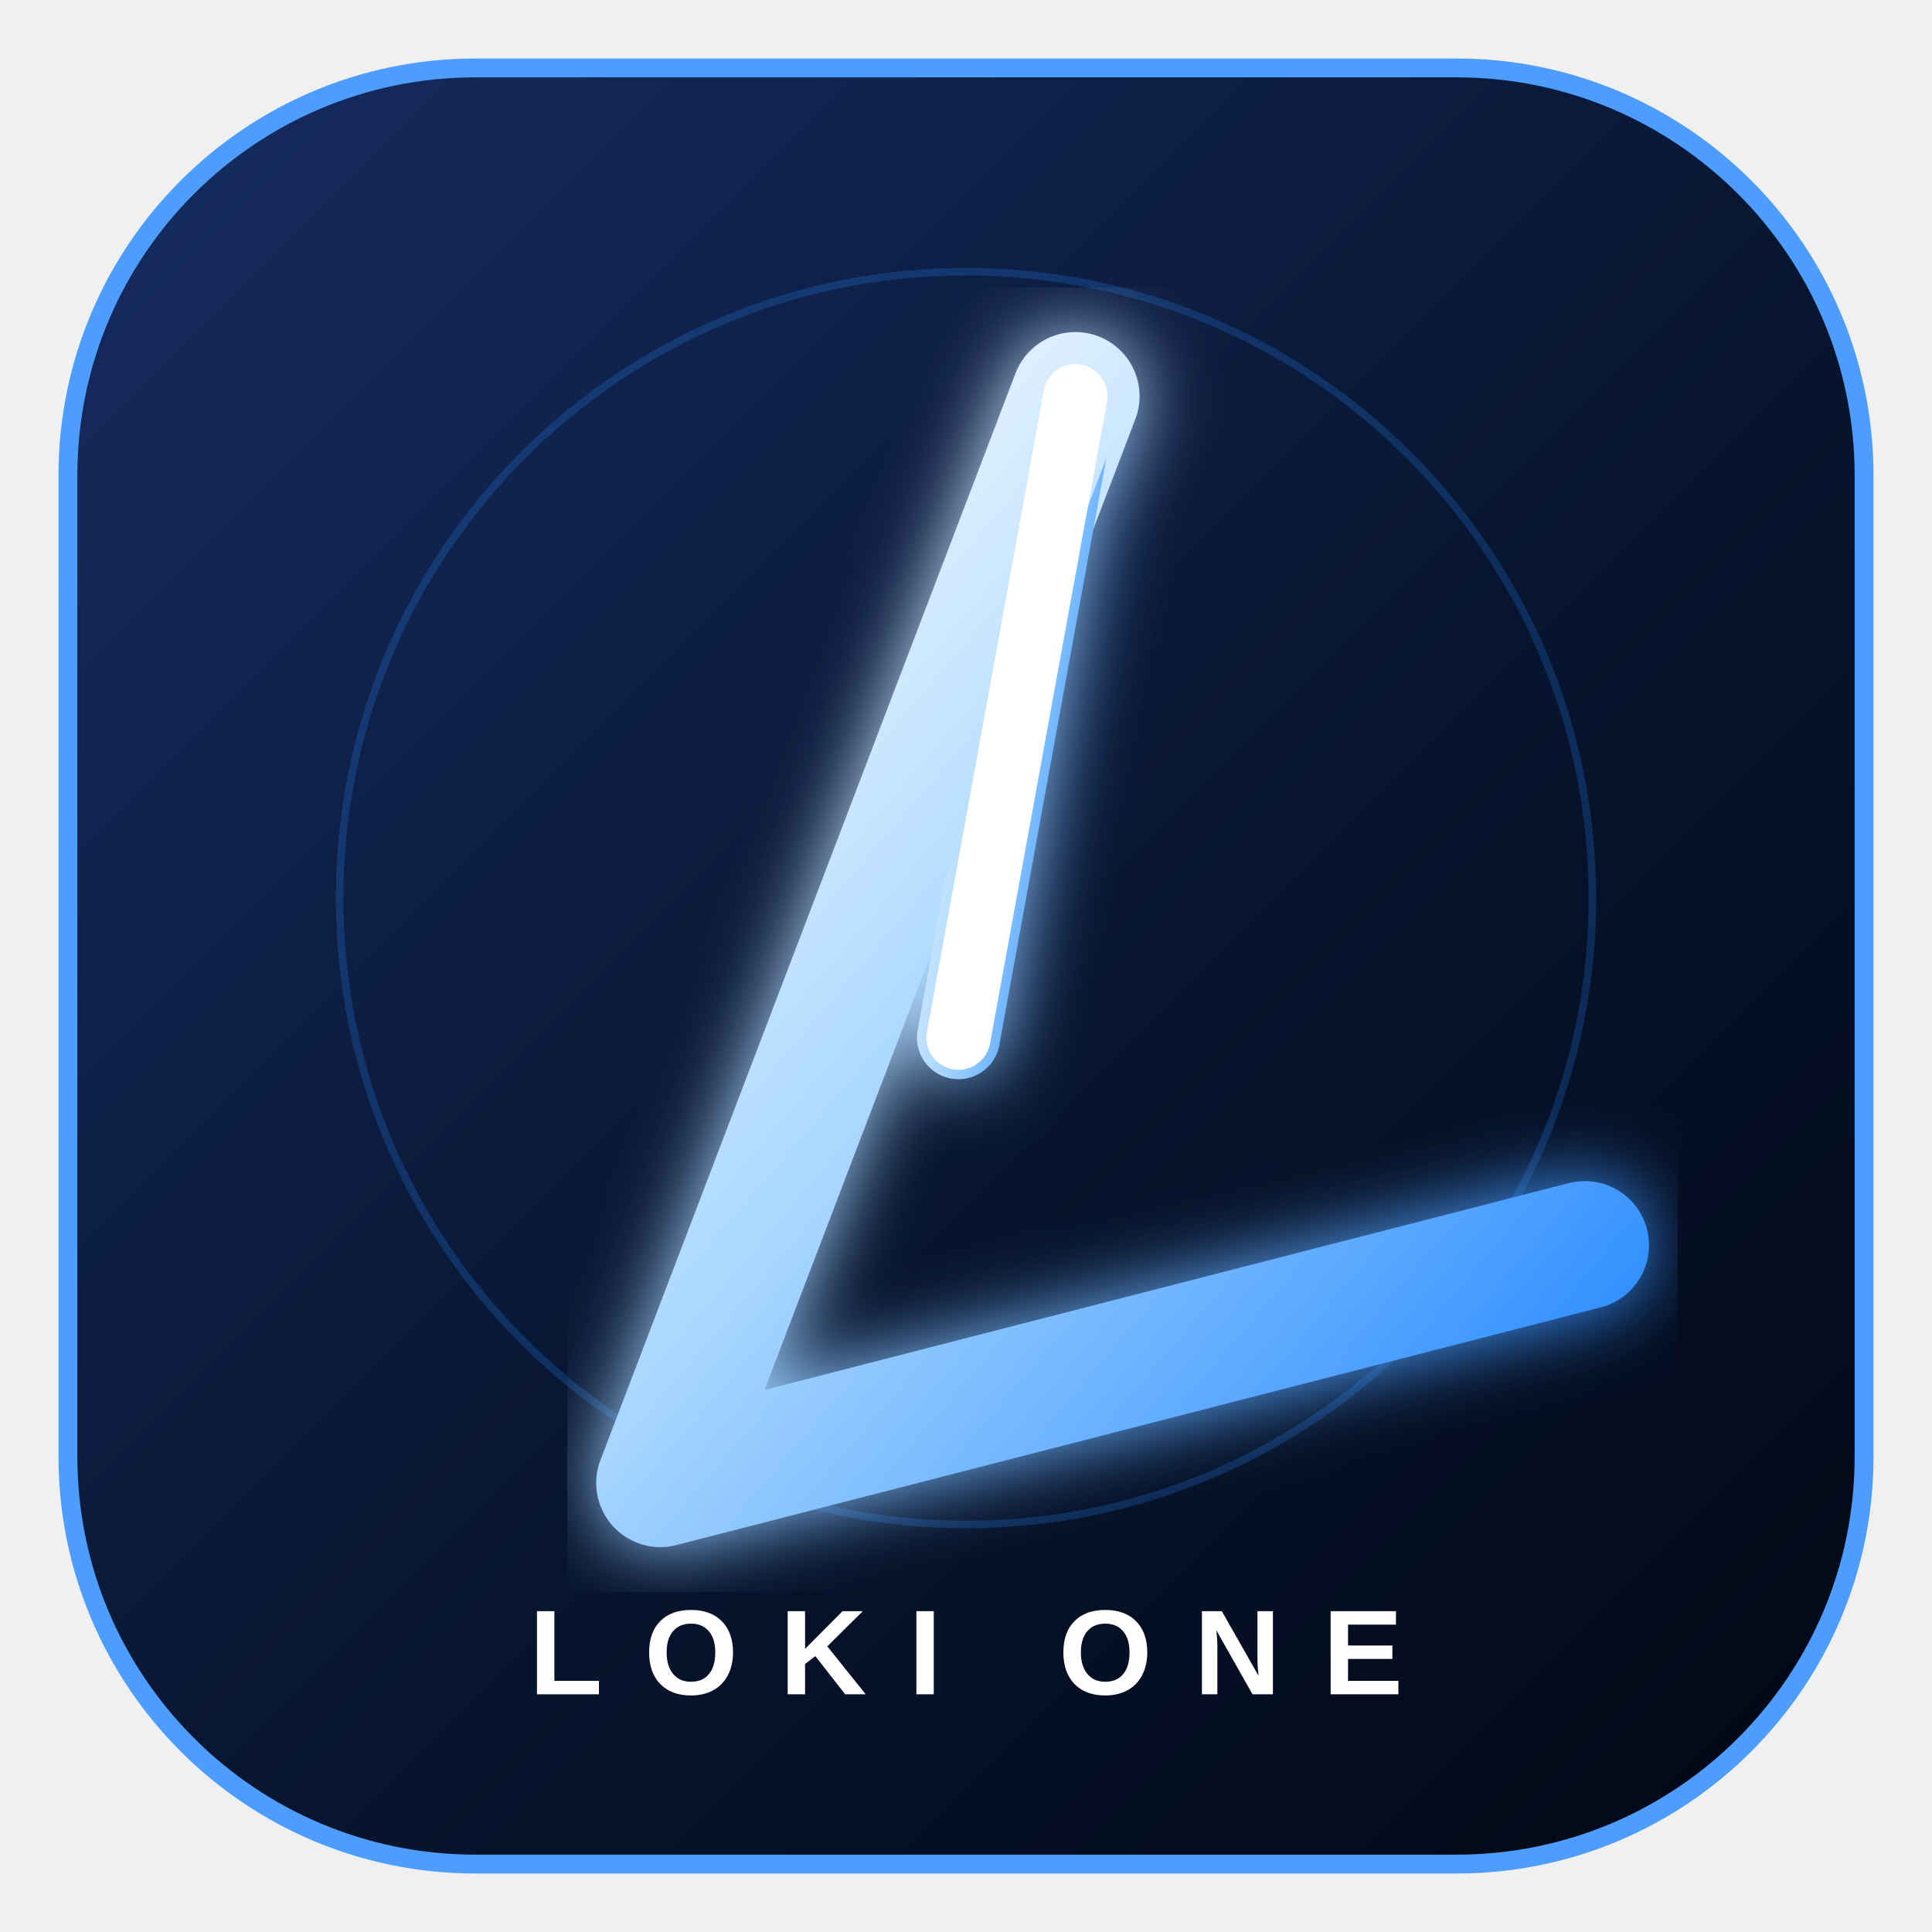
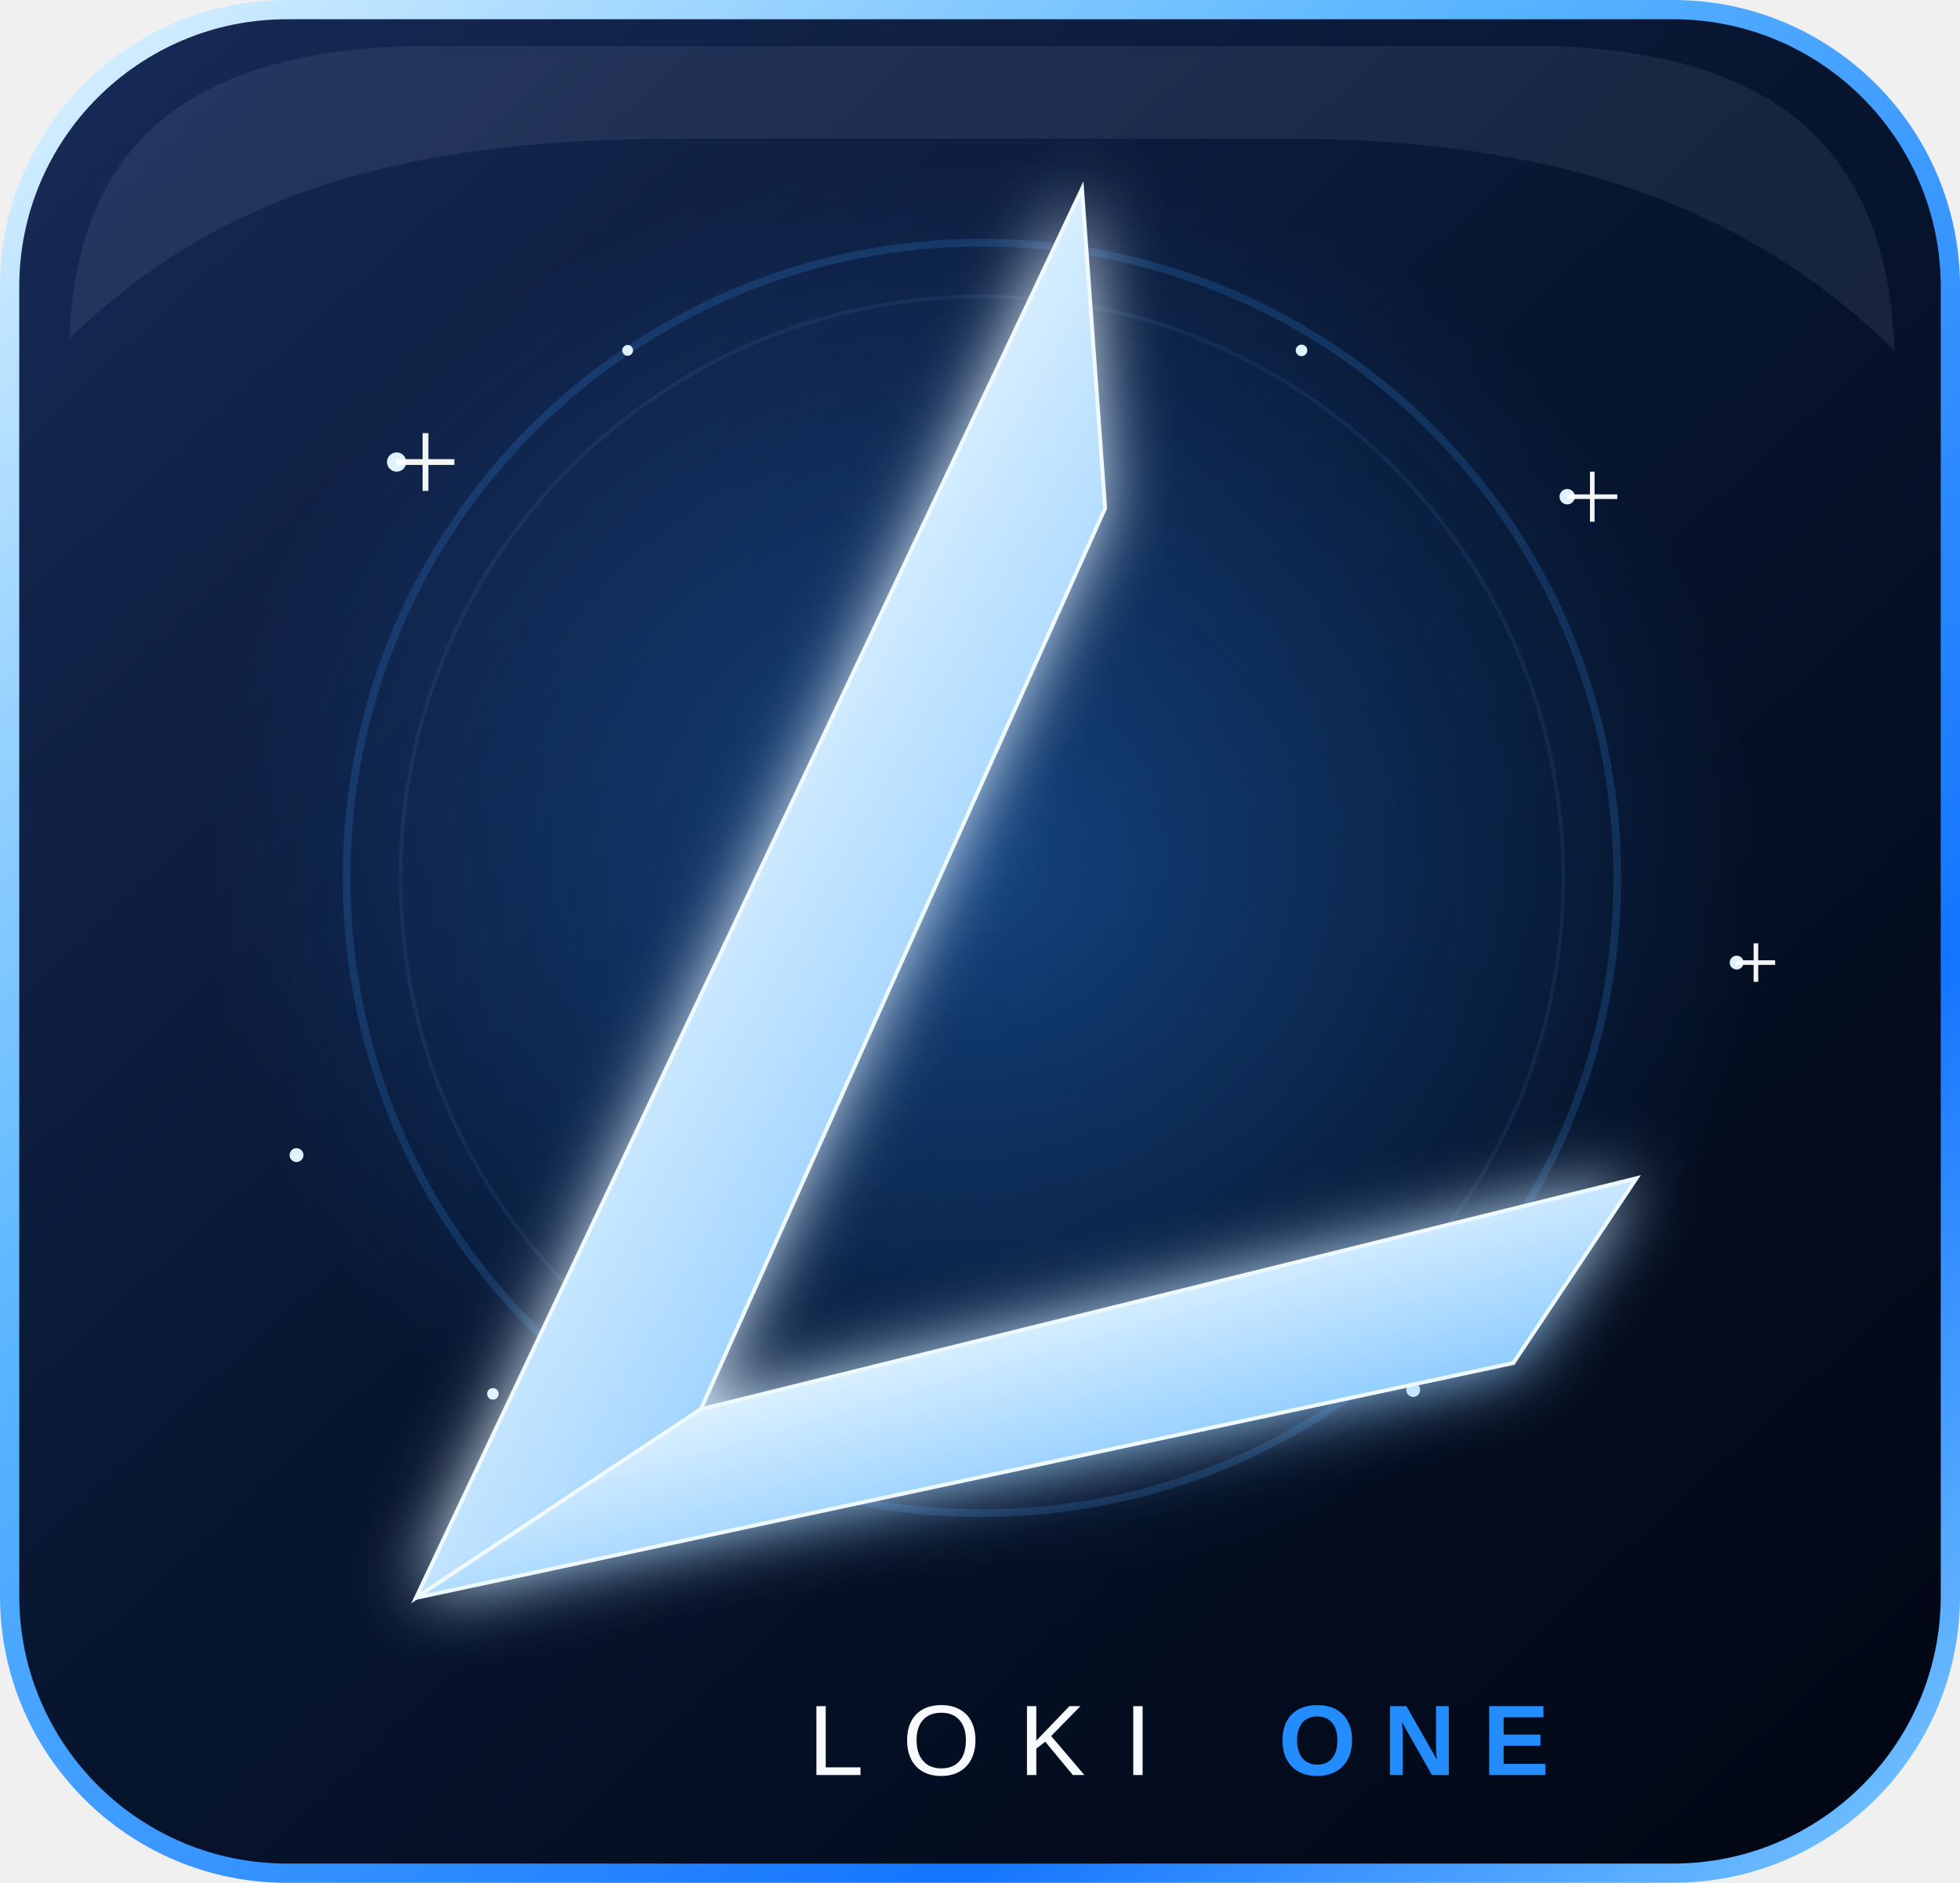
- <svg xmlns="http://www.w3.org/2000/svg" viewBox="0 0 512 512">
+ <svg xmlns="http://www.w3.org/2000/svg" viewBox="0 0 509 489" role="img" aria-label="Loki One">
  <defs>
    <linearGradient id="bg" x1="0" y1="0" x2="1" y2="1">
-       <stop stop-color="#172d63" />
-       <stop offset=".55" stop-color="#07152f" />
-       <stop offset="1" stop-color="#020714" />
+       <stop stop-color="#182b58" />
+       <stop offset=".48" stop-color="#07152f" />
+       <stop offset="1" stop-color="#010612" />
    </linearGradient>
-     <linearGradient id="glow" x1="0" y1="0" x2="1" y2="1">
+     <linearGradient id="edge" x1="0" y1="0" x2="1" y2="1">
+       <stop stop-color="#dff3ff" />
+       <stop offset=".35" stop-color="#5db8ff" />
+       <stop offset=".75" stop-color="#1474ff" />
+       <stop offset="1" stop-color="#7bc8ff" />
+     </linearGradient>
+     <linearGradient id="letter" x1="0" y1="0" x2=".85" y2="1">
      <stop stop-color="#ffffff" />
-       <stop offset=".45" stop-color="#a9d7ff" />
-       <stop offset="1" stop-color="#2588ff" />
+       <stop offset=".42" stop-color="#dff2ff" />
+       <stop offset=".72" stop-color="#8acaff" />
+       <stop offset="1" stop-color="#218cff" />
    </linearGradient>
-     <filter id="s">
-       <feGaussianBlur stdDeviation="10" result="b" />
+     <radialGradient id="halo">
+       <stop stop-color="#278cff" stop-opacity=".38" />
+       <stop offset="1" stop-color="#278cff" stop-opacity="0" />
+     </radialGradient>
+     <filter id="glow" x="-60%" y="-60%" width="220%" height="220%">
+       <feGaussianBlur stdDeviation="9" result="b" />
      <feMerge>
        <feMergeNode in="b" />
        <feMergeNode in="SourceGraphic" />
      </feMerge>
    </filter>
+     <filter id="soft" x="-40%" y="-40%" width="180%" height="180%">
+       <feGaussianBlur stdDeviation="2.5" />
+     </filter>
  </defs>
-   <rect x="18" y="18" width="476" height="476" rx="108" fill="url(#bg)" stroke="#4d9dff" stroke-width="5" />
-   <circle cx="256" cy="238" r="166" fill="none" stroke="#2588ff" stroke-opacity=".22" stroke-width="2" />
-   <g filter="url(#s)" fill="none" stroke="url(#glow)" stroke-linecap="round" stroke-linejoin="round">
-     <path d="M285 105 L175 393 L420 330" stroke-width="34" />
-     <path d="M285 105 L254 275" stroke-width="22" />
+   <rect x="2.5" y="2.5" width="504" height="484" rx="72" fill="url(#bg)" stroke="url(#edge)" stroke-width="5" />
+   <path d="M18 88C20 35 52 14 105 12H404C459 14 490 37 492 91C451 51 400 36 333 36H176C101 36 55 52 18 88Z" fill="#dceaff" opacity=".08" />
+   <ellipse cx="255" cy="226" rx="205" ry="184" fill="url(#halo)" />
+   <circle cx="255" cy="228" r="165" fill="none" stroke="#3b9bff" stroke-opacity=".18" stroke-width="2" />
+   <circle cx="255" cy="228" r="151" fill="none" stroke="#6ebcff" stroke-opacity=".08" />
+   <g fill="#dff3ff">
+     <circle cx="103" cy="120" r="2.5" />
+     <circle cx="407" cy="129" r="2" />
+     <circle cx="451" cy="250" r="1.8" />
+     <circle cx="77" cy="300" r="1.8" />
+     <circle cx="338" cy="91" r="1.5" />
+     <circle cx="163" cy="91" r="1.4" />
+     <circle cx="367" cy="361" r="1.8" />
+     <circle cx="128" cy="362" r="1.5" />
  </g>
-   <path d="M285 105 L175 393 L420 330" fill="none" stroke="url(#glow)" stroke-width="27" stroke-linecap="round" stroke-linejoin="round" />
-   <path d="M285 105 L254 275" fill="none" stroke="#fff" stroke-width="17" stroke-linecap="round" />
-   <text x="256" y="449" text-anchor="middle" font-family="Arial,sans-serif" font-size="32" font-weight="700" letter-spacing="11" fill="#fff">LOKI ONE</text>
+   <g fill="#fff" opacity=".95">
+     <path d="M103 120h15M110.5 112.5v15" stroke="#fff" stroke-width="1.5" />
+     <path d="M407 129h13M413.5 122.5v13" stroke="#fff" stroke-width="1.2" />
+     <path d="M451 250h10M456 245v10" stroke="#fff" stroke-width="1.2" />
+   </g>
+   <g filter="url(#glow)">
+     <path d="M281 49L108 415L182 366L287 132L281 49Z" fill="url(#letter)" />
+     <path d="M182 366L425 306L393 354L108 415Z" fill="url(#letter)" />
+     <path d="M281 49L287 132L182 366L108 415Z" fill="#f8fcff" opacity=".7" />
+   </g>
+   <path d="M281 49L108 415L182 366L287 132Z" fill="url(#letter)" stroke="#eef9ff" stroke-width="1" />
+   <path d="M182 366L425 306L393 354L108 415Z" fill="url(#letter)" stroke="#eef9ff" stroke-width="1" />
+   <path d="M281 49L287 132L182 366L108 415Z" fill="#fff" opacity=".18" />
+   <text x="254.5" y="461" text-anchor="middle" font-family="Arial,Helvetica,sans-serif" font-size="26" font-weight="500" letter-spacing="10" fill="#f7fbff">LOKI</text>
+   <text x="332" y="461" font-family="Arial,Helvetica,sans-serif" font-size="26" font-weight="600" letter-spacing="7" fill="#238cff">ONE</text>
</svg>
